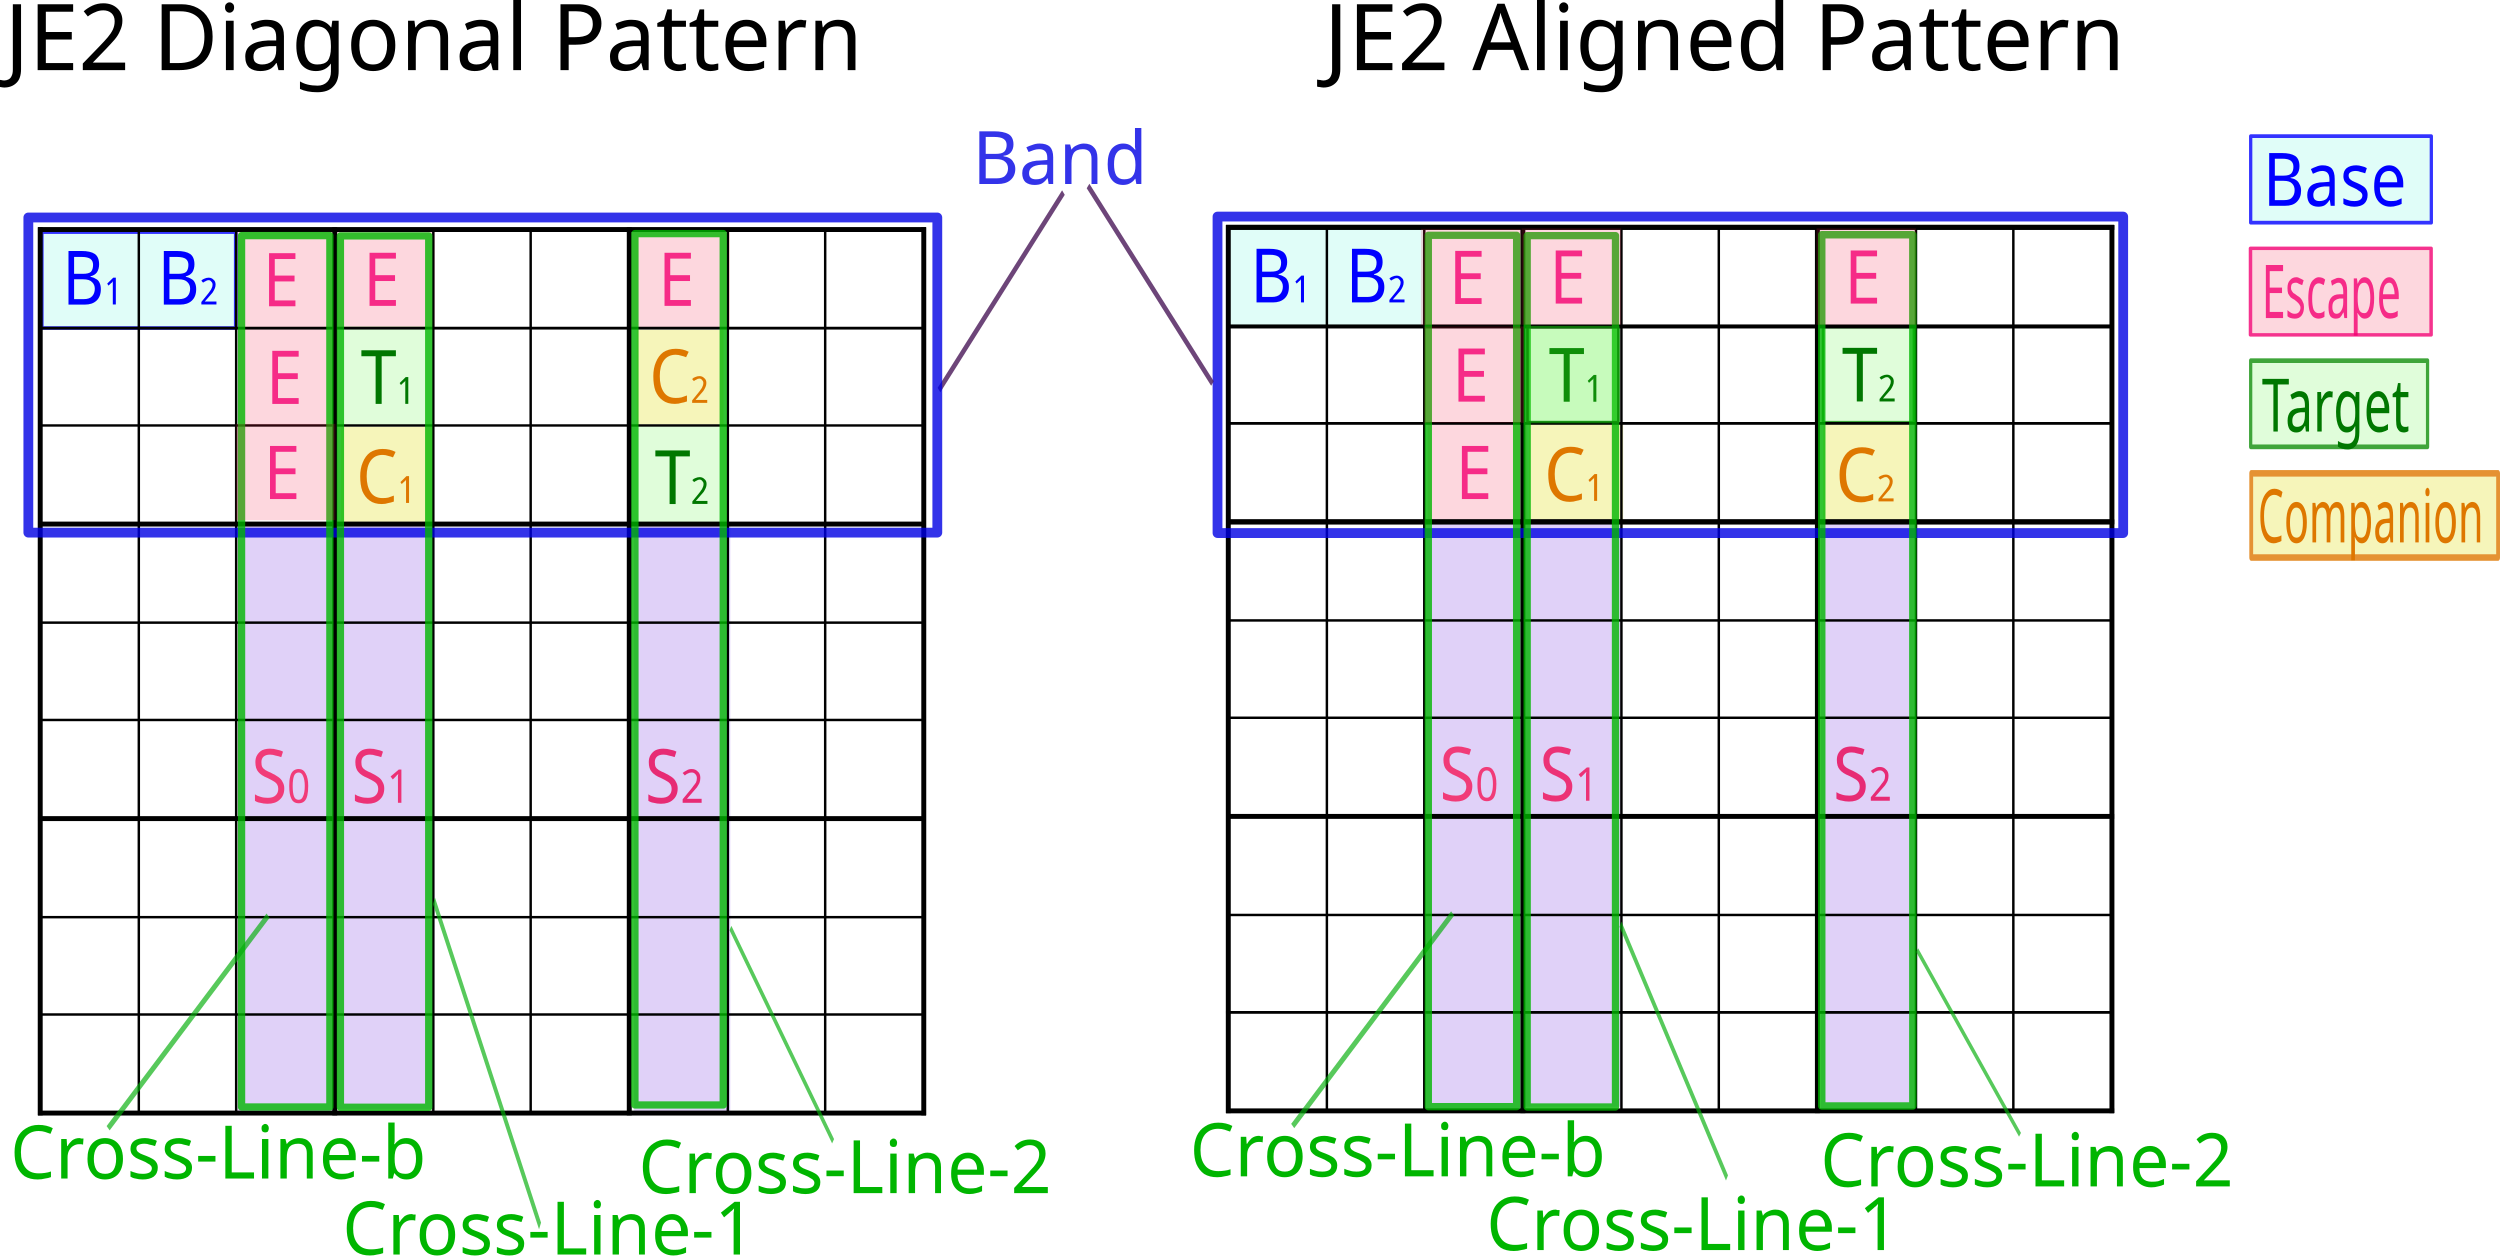
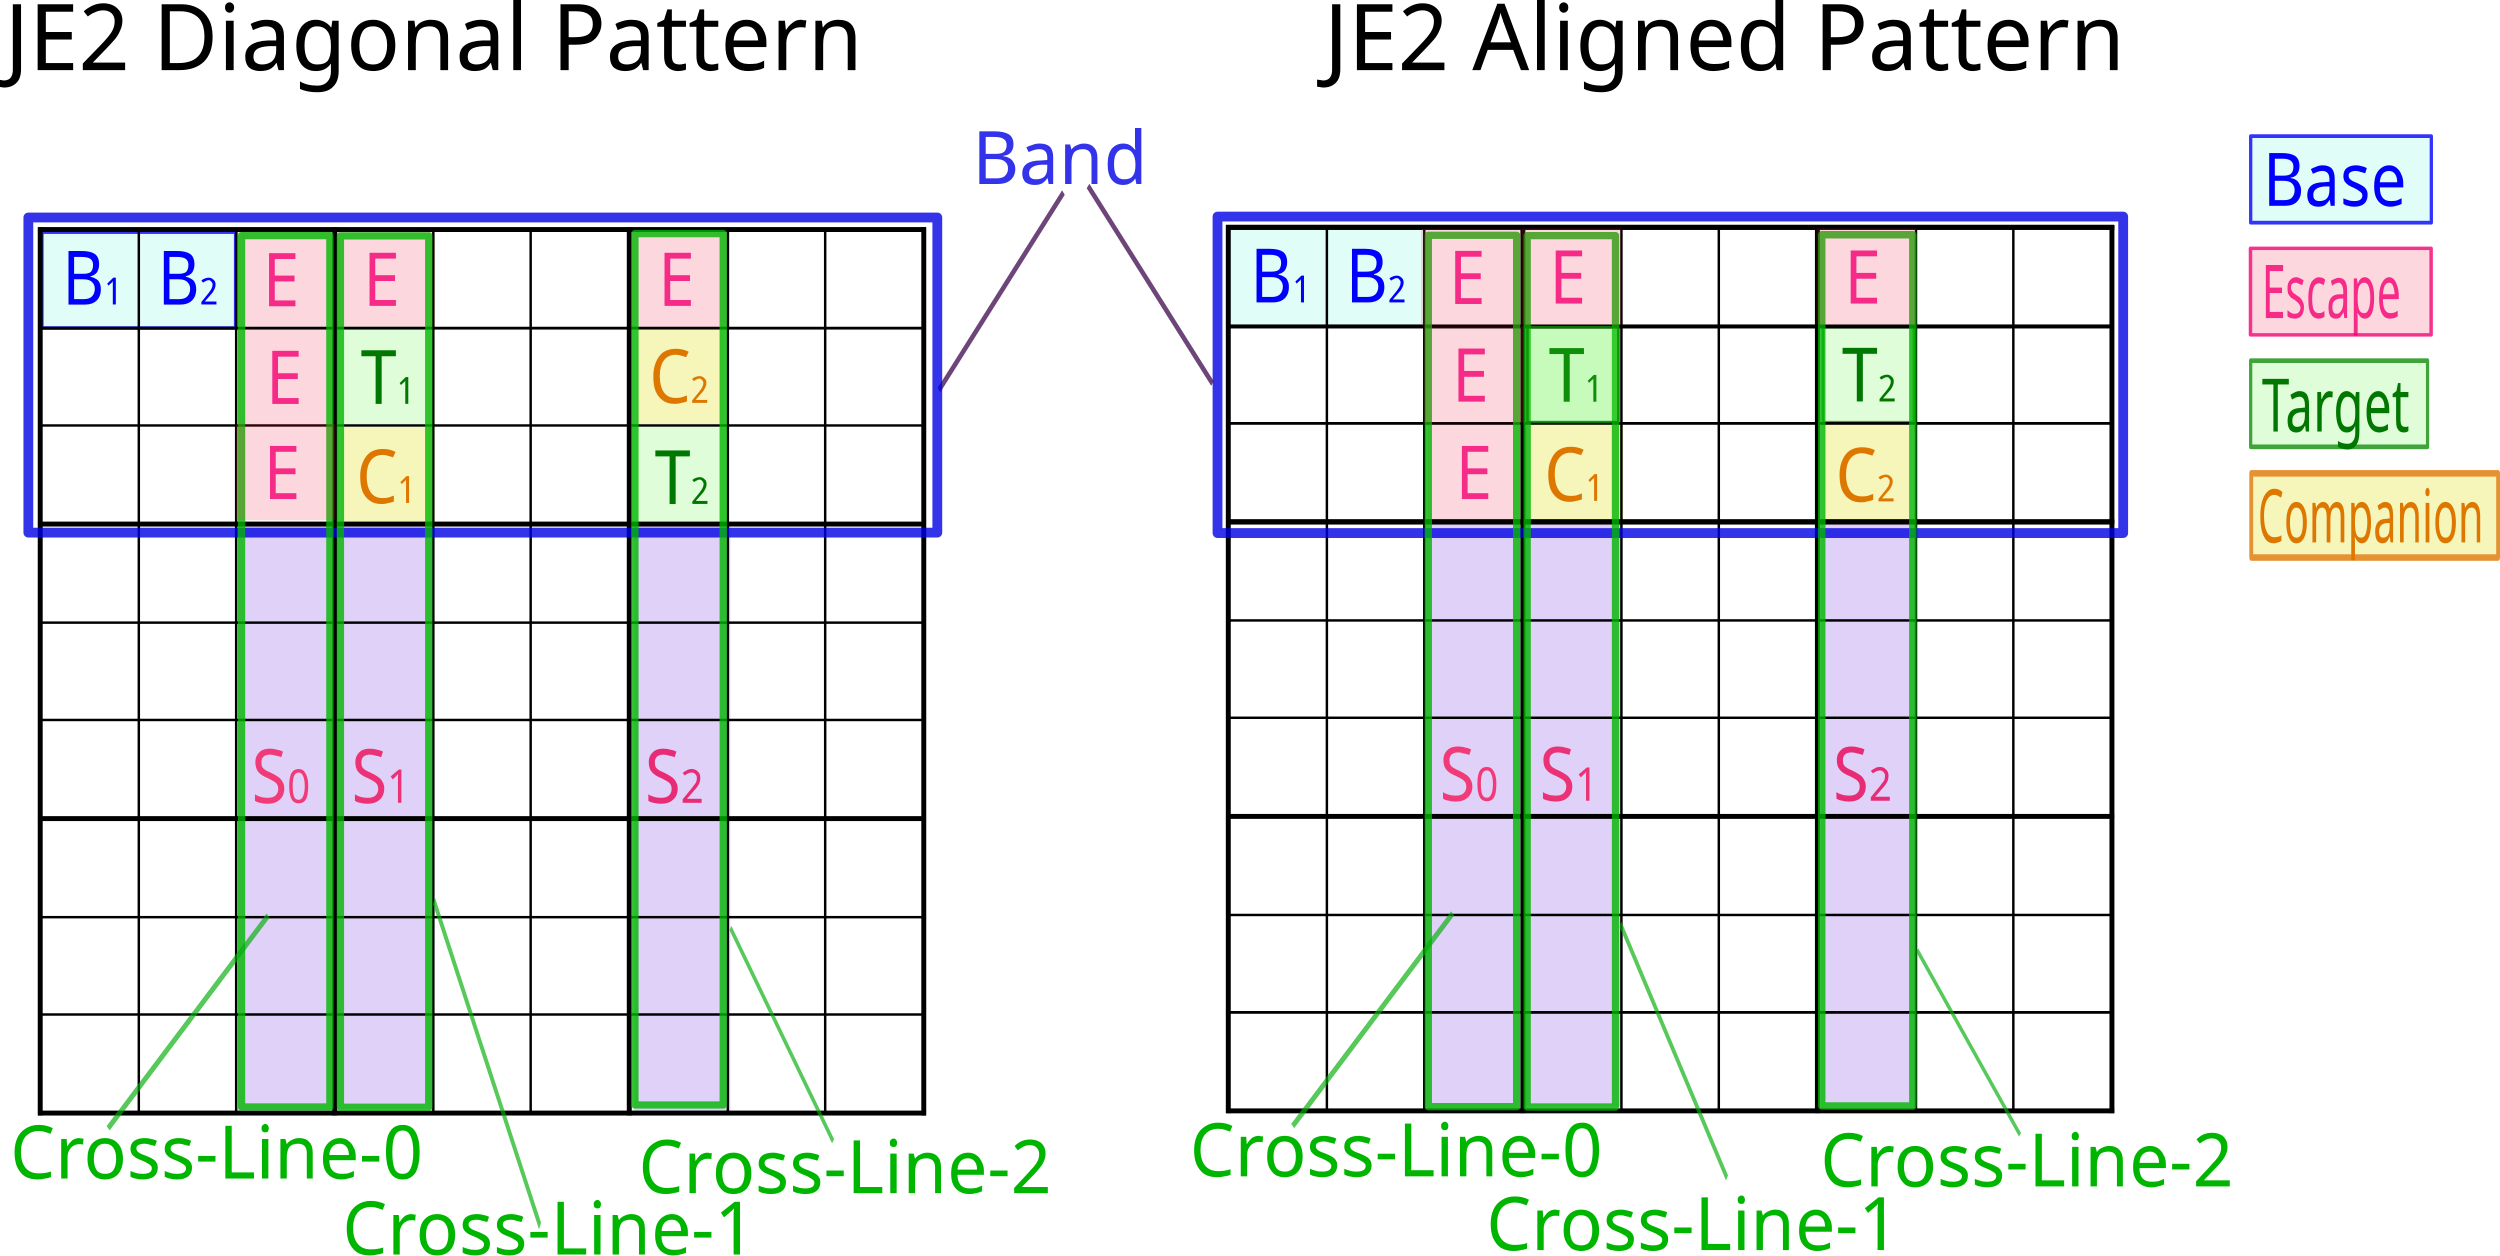
<svg xmlns="http://www.w3.org/2000/svg" width="84.412mm" height="42.397mm" viewBox="0 0 84.412 42.397" version="1.1" id="svg2358" xml:space="preserve">
  <defs id="defs2355" />
  <g id="layer5" transform="translate(-20.56901,-53.40307)">
    <g id="g404">
      <g id="g402" transform="translate(40.12597,11.16064)">
        <rect style="opacity:0.8;fill:#f52248;fill-opacity:0.226;stroke:none;stroke-width:0.118;stroke-linejoin:round;stroke-miterlimit:0.5;stroke-dasharray:none;stroke-dashoffset:0;stroke-opacity:1" id="rect298" width="3.251" height="3.363" x="-59.806" y="28.65" transform="rotate(-90)" />
        <text xml:space="preserve" style="font-size:2.376px;font-family:sans-serif;-inkscape-font-specification:'sans-serif, Normal';fill:#f30072;fill-opacity:0.8;stroke:none;stroke-width:0.116;stroke-linecap:square;stroke-dasharray:none;paint-order:fill markers stroke" x="31.135" y="56.141" id="text402" transform="scale(0.9500448,1.052582)">
          <tspan id="tspan402" style="fill:#f30072;fill-opacity:0.8;stroke:none;stroke-width:0.116" x="31.135" y="56.141">E</tspan>
        </text>
      </g>
      <g id="g254" transform="translate(13.20245,4.637958)">
        <rect style="opacity:0.8;fill:#f52248;fill-opacity:0.226;stroke:none;stroke-width:0.118;stroke-linejoin:round;stroke-miterlimit:0.5;stroke-dasharray:none;stroke-dashoffset:0;stroke-opacity:1" id="rect225" width="3.251" height="3.363" x="-59.806" y="28.65" transform="rotate(-90)" />
        <text xml:space="preserve" style="font-size:2.376px;font-family:sans-serif;-inkscape-font-specification:'sans-serif, Normal';fill:#f30072;fill-opacity:0.8;stroke:none;stroke-width:0.116;stroke-linecap:square;stroke-dasharray:none;paint-order:fill markers stroke" x="31.135" y="56.141" id="text254" transform="scale(0.9500448,1.052582)">
          <tspan id="tspan253" style="fill:#f30072;fill-opacity:0.8;stroke:none;stroke-width:0.116" x="31.135" y="56.141">E</tspan>
        </text>
      </g>
      <g id="g223" transform="translate(3.242467,4.637958)">
        <rect style="opacity:0.8;fill:#f52248;fill-opacity:0.226;stroke:none;stroke-width:0.118;stroke-linejoin:round;stroke-miterlimit:0.5;stroke-dasharray:none;stroke-dashoffset:0;stroke-opacity:1" id="rect198" width="3.251" height="3.363" x="-59.806" y="28.65" transform="rotate(-90)" />
        <text xml:space="preserve" style="font-size:2.376px;font-family:sans-serif;-inkscape-font-specification:'sans-serif, Normal';fill:#f30072;fill-opacity:0.8;stroke:none;stroke-width:0.116;stroke-linecap:square;stroke-dasharray:none;paint-order:fill markers stroke" x="31.135" y="56.141" id="text222" transform="scale(0.9500448,1.052582)">
          <tspan id="tspan221" style="fill:#f30072;fill-opacity:0.8;stroke:none;stroke-width:0.116" x="31.135" y="56.141">E</tspan>
        </text>
      </g>
      <g id="g195" transform="translate(-0.04104388,7.948831)">
        <rect style="opacity:0.8;fill:#f52248;fill-opacity:0.226;stroke:none;stroke-width:0.118;stroke-linejoin:round;stroke-miterlimit:0.5;stroke-dasharray:none;stroke-dashoffset:0;stroke-opacity:1" id="rect184" width="3.251" height="3.363" x="-59.806" y="28.65" transform="rotate(-90)" />
        <text xml:space="preserve" style="font-size:2.376px;font-family:sans-serif;-inkscape-font-specification:'sans-serif, Normal';fill:#f30072;fill-opacity:0.8;stroke:none;stroke-width:0.116;stroke-linecap:square;stroke-dasharray:none;paint-order:fill markers stroke" x="31.135" y="56.141" id="text195" transform="scale(0.9500448,1.052582)">
          <tspan id="tspan194" style="fill:#f30072;fill-opacity:0.8;stroke:none;stroke-width:0.116" x="31.135" y="56.141">E</tspan>
        </text>
      </g>
      <g id="g183" transform="translate(-0.1504942,4.65164)">
        <rect style="opacity:0.8;fill:#f52248;fill-opacity:0.226;stroke:none;stroke-width:0.118;stroke-linejoin:round;stroke-miterlimit:0.5;stroke-dasharray:none;stroke-dashoffset:0;stroke-opacity:1" id="rect116" width="3.251" height="3.363" x="-59.806" y="28.65" transform="rotate(-90)" />
        <text xml:space="preserve" style="font-size:2.376px;font-family:sans-serif;-inkscape-font-specification:'sans-serif, Normal';fill:#f30072;fill-opacity:0.8;stroke:none;stroke-width:0.116;stroke-linecap:square;stroke-dasharray:none;paint-order:fill markers stroke" x="31.135" y="56.141" id="text180" transform="scale(0.9500448,1.052582)">
          <tspan id="tspan180" style="fill:#f30072;fill-opacity:0.8;stroke:none;stroke-width:0.116" x="31.135" y="56.141">E</tspan>
        </text>
      </g>
      <rect style="opacity:0.8;fill:#e2e135;fill-opacity:0.428;stroke:none;stroke-width:0.184;stroke-linejoin:round;stroke-miterlimit:0.5;stroke-dasharray:none;stroke-dashoffset:0;stroke-opacity:1" id="rect342" width="3.309" height="3.182" x="-70.996" y="72.193" transform="rotate(-90)" />
      <rect style="opacity:0.8;fill:#e2e135;fill-opacity:0.428;stroke:none;stroke-width:0.18;stroke-linejoin:round;stroke-miterlimit:0.5;stroke-dasharray:none;stroke-dashoffset:0;stroke-opacity:1" id="rect340" width="3.251" height="3.106" x="-71.058" y="32.077" transform="rotate(-90)" />
      <rect style="opacity:0.8;fill:#58f433;fill-opacity:0.226;stroke:none;stroke-width:0.088;stroke-linejoin:round;stroke-miterlimit:0.5;stroke-dasharray:none;stroke-dashoffset:0;stroke-opacity:1" id="rect334" width="3.303" height="3.389" x="-71.063" y="41.796" transform="rotate(-90)" />
      <rect style="opacity:0.8;fill:#e2e135;fill-opacity:0.428;stroke:none;stroke-width:0.173;stroke-linejoin:round;stroke-miterlimit:0.5;stroke-dasharray:none;stroke-dashoffset:0;stroke-opacity:1" id="rect339" width="3.205" height="2.924" x="-67.74" y="42.073" transform="rotate(-90)" />
      <rect style="opacity:0.8;fill:#58f4d9;fill-opacity:0.226;stroke:none;stroke-width:0.124;stroke-linejoin:round;stroke-miterlimit:0.5;stroke-dasharray:none;stroke-dashoffset:0;stroke-opacity:1" id="rect409" width="3.37" height="6.591" x="-64.42" y="62.081" transform="rotate(-90)" />
      <rect style="opacity:0.8;fill:#58f433;fill-opacity:0.226;stroke:#0f8e09;stroke-width:0.083;stroke-linejoin:round;stroke-miterlimit:0.5;stroke-dasharray:none;stroke-dashoffset:0;stroke-opacity:1" id="rect359" width="3.207" height="3.068" x="-67.654" y="82.121" transform="rotate(-90)" />
      <rect style="opacity:0.8;fill:#58f433;fill-opacity:0.226;stroke:#0f8e09;stroke-width:0.083;stroke-linejoin:round;stroke-miterlimit:0.5;stroke-dasharray:none;stroke-dashoffset:0;stroke-opacity:1" id="rect344" width="3.207" height="3.068" x="-67.654" y="72.145" transform="rotate(-90)" />
      <rect style="opacity:0.8;fill:#5800d9;fill-opacity:0.226;stroke:none;stroke-width:0.212;stroke-linejoin:round;stroke-miterlimit:0.5;stroke-dasharray:none;stroke-dashoffset:0;stroke-opacity:1" id="rect255" width="19.818" height="3.247" x="-90.77" y="72.054" transform="rotate(-90)" />
      <rect style="opacity:0.8;fill:#5800d9;fill-opacity:0.226;stroke:none;stroke-width:0.215;stroke-linejoin:round;stroke-miterlimit:0.5;stroke-dasharray:none;stroke-dashoffset:0;stroke-opacity:1" id="rect257" width="19.818" height="3.361" x="-90.884" y="68.663" transform="rotate(-90)" />
      <rect style="opacity:0.8;fill:#5800d9;fill-opacity:0.226;stroke:none;stroke-width:0.212;stroke-linejoin:round;stroke-miterlimit:0.5;stroke-dasharray:none;stroke-dashoffset:0;stroke-opacity:1" id="rect272" width="19.818" height="3.247" x="-90.875" y="82.053" transform="rotate(-90)" />
      <rect style="opacity:0.8;fill:#58f4d9;fill-opacity:0.226;stroke:#0000ff;stroke-width:0.121;stroke-linejoin:round;stroke-miterlimit:0.5;stroke-dasharray:none;stroke-dashoffset:0;stroke-opacity:1" id="rect253" width="3.238" height="6.546" x="-64.479" y="21.981" transform="rotate(-90)" />
      <rect style="opacity:0.8;fill:#58f433;fill-opacity:0.226;stroke:none;stroke-width:0.085;stroke-linejoin:round;stroke-miterlimit:0.5;stroke-dasharray:none;stroke-dashoffset:0;stroke-opacity:1" id="rect333" width="3.371" height="3.071" x="-67.792" y="32.027" transform="rotate(-90)" />
      <rect style="opacity:0.8;fill:#5800d9;fill-opacity:0.226;stroke:none;stroke-width:0.212;stroke-linejoin:round;stroke-miterlimit:0.5;stroke-dasharray:none;stroke-dashoffset:0;stroke-opacity:1" id="rect17" width="19.818" height="3.247" x="-90.949" y="41.981" transform="rotate(-90)" />
      <rect style="opacity:0.8;fill:#5800d9;fill-opacity:0.226;stroke:none;stroke-width:0.212;stroke-linejoin:round;stroke-miterlimit:0.5;stroke-dasharray:none;stroke-dashoffset:0;stroke-opacity:1" id="rect15" width="19.818" height="3.247" x="-90.844" y="31.983" transform="rotate(-90)" />
      <rect style="opacity:0.8;fill:#5800d9;fill-opacity:0.226;stroke:none;stroke-width:0.215;stroke-linejoin:round;stroke-miterlimit:0.5;stroke-dasharray:none;stroke-dashoffset:0;stroke-opacity:1" id="rect14" width="19.818" height="3.361" x="-90.958" y="28.592" transform="rotate(-90)" />
      <text xml:space="preserve" style="font-size:2.46px;line-height:0.99;font-family:sans-serif;-inkscape-font-specification:'sans-serif, Normal';fill:#00b500;fill-opacity:1;stroke:none;stroke-width:0.116;stroke-linecap:square;stroke-dasharray:none;paint-order:fill markers stroke" x="32.669" y="94.166" id="text89" transform="scale(0.983309,1.016974)">
        <tspan style="line-height:0.99;fill:#00b500;fill-opacity:1;stroke:none;stroke-width:0.116" x="32.669" y="94.166" id="tspan19">Cross-Line-1</tspan>
      </text>
      <g id="g114" transform="matrix(0.6927604,0,0,1,29.66761,0)" style="stroke-width:1.201">
        <rect style="opacity:0.8;fill:#58f433;fill-opacity:0.226;stroke:#0f8e09;stroke-width:0.159;stroke-linejoin:round;stroke-miterlimit:0.5;stroke-dasharray:none;stroke-dashoffset:0;stroke-opacity:1" id="rect332" width="2.909" height="8.621" x="-68.49" y="96.563" transform="rotate(-90)" />
        <text xml:space="preserve" style="font-size:2.46px;font-family:sans-serif;-inkscape-font-specification:'sans-serif, Normal';fill:#007700;fill-opacity:1;stroke:none;stroke-width:0.14;stroke-linecap:square;stroke-dasharray:none;paint-order:fill markers stroke" x="98.751" y="66.842" id="text98" transform="scale(0.983309,1.016974)">
          <tspan id="tspan98" style="fill:#007700;fill-opacity:1;stroke:none;stroke-width:0.14" x="98.751" y="66.842">Target</tspan>
        </text>
      </g>
      <g id="g115" transform="matrix(0.5791785,0,0,1,40.64273,0)" style="stroke-width:1.314">
        <rect style="opacity:0.8;fill:#e2e135;fill-opacity:0.428;stroke:#de7700;stroke-width:0.222;stroke-linejoin:round;stroke-miterlimit:0.5;stroke-dasharray:none;stroke-dashoffset:0;stroke-opacity:1" id="rect338" width="2.843" height="14.392" x="-72.228" y="96.582" transform="rotate(-90)" />
        <text xml:space="preserve" style="font-size:2.46px;font-family:sans-serif;-inkscape-font-specification:'sans-serif, Normal';fill:#de7700;fill-opacity:1;stroke:none;stroke-width:0.153;stroke-linecap:square;stroke-dasharray:none;paint-order:fill markers stroke" x="98.605" y="70.521" id="text99" transform="scale(0.983309,1.016974)">
          <tspan id="tspan99" style="fill:#de7700;fill-opacity:1;stroke:none;stroke-width:0.153" x="98.605" y="70.521">Companion</tspan>
        </text>
      </g>
      <rect style="opacity:0.8;fill:#f52248;fill-opacity:0.226;stroke:#f20072;stroke-width:0.118;stroke-linejoin:round;stroke-miterlimit:0.5;stroke-dasharray:none;stroke-dashoffset:0;stroke-opacity:1" id="rect331" width="2.922" height="6.099" x="-64.71" y="96.556" transform="rotate(-90)" />
      <text xml:space="preserve" style="font-size:1.899px;font-family:sans-serif;-inkscape-font-specification:'sans-serif, Normal';fill:#f30072;fill-opacity:0.8;stroke:none;stroke-width:0.116;stroke-linecap:square;stroke-dasharray:none;paint-order:fill markers stroke" x="127.66" y="48.701" id="text100" transform="scale(0.7593043,1.316995)">
        <tspan id="tspan100" style="fill:#f30072;fill-opacity:0.8;stroke:none;stroke-width:0.116" x="127.66" y="48.701">Escape</tspan>
      </text>
      <text xml:space="preserve" style="font-style:normal;font-variant:normal;font-weight:normal;font-stretch:normal;font-size:3.066px;font-family:sans-serif;-inkscape-font-specification:'sans-serif, Normal';font-variant-ligatures:normal;font-variant-caps:normal;font-variant-numeric:normal;font-variant-east-asian:normal;fill:#000000;fill-opacity:1;stroke:none;stroke-width:0.116;stroke-linecap:square;stroke-dasharray:none;paint-order:fill markers stroke" x="21.077" y="54.841" id="text141" transform="scale(0.983309,1.016974)">
        <tspan id="tspan141" style="font-style:normal;font-variant:normal;font-weight:normal;font-stretch:normal;font-size:3.066px;font-family:sans-serif;-inkscape-font-specification:'sans-serif, Normal';font-variant-ligatures:normal;font-variant-caps:normal;font-variant-numeric:normal;font-variant-east-asian:normal;fill:#000000;fill-opacity:1;stroke:none;stroke-width:0.116" x="21.077" y="54.841">JE2 Diagonal Pattern</tspan>
      </text>
      <text xml:space="preserve" style="font-style:normal;font-variant:normal;font-weight:normal;font-stretch:normal;font-size:3.066px;font-family:sans-serif;-inkscape-font-specification:'sans-serif, Normal';font-variant-ligatures:normal;font-variant-caps:normal;font-variant-numeric:normal;font-variant-east-asian:normal;fill:#000000;fill-opacity:1;stroke:none;stroke-width:0.116;stroke-linecap:square;stroke-dasharray:none;paint-order:fill markers stroke" x="66.378" y="54.841" id="text305" transform="scale(0.983309,1.016974)">
        <tspan id="tspan305" style="font-style:normal;font-variant:normal;font-weight:normal;font-stretch:normal;font-size:3.066px;font-family:sans-serif;-inkscape-font-specification:'sans-serif, Normal';font-variant-ligatures:normal;font-variant-caps:normal;font-variant-numeric:normal;font-variant-east-asian:normal;fill:#000000;fill-opacity:1;stroke:none;stroke-width:0.116" x="66.378" y="54.841">JE2 Aligned Pattern</tspan>
      </text>
      <text xml:space="preserve" style="font-size:2.46px;line-height:0.99;font-family:sans-serif;-inkscape-font-specification:'sans-serif, Normal';fill:#00b500;fill-opacity:1;stroke:none;stroke-width:0.116;stroke-linecap:square;stroke-dasharray:none;paint-order:fill markers stroke" x="42.837" y="92.127" id="text90" transform="scale(0.983309,1.016974)">
        <tspan style="line-height:0.99;fill:#00b500;fill-opacity:1;stroke:none;stroke-width:0.116" x="42.837" y="92.127" id="tspan123">Cross-Line-2</tspan>
      </text>
      <path style="fill:none;stroke:#000000;stroke-width:0.167;stroke-linecap:square;stroke-dasharray:none;paint-order:fill markers stroke" d="m 21.935,90.986 c 29.817,0 29.817,0 29.817,0" id="path1" />
      <path style="fill:none;stroke:#000000;stroke-width:0.083;stroke-linecap:square;stroke-dasharray:none;paint-order:fill markers stroke" d="m 21.935,87.658 c 29.817,0 29.817,0 29.817,0" id="path2" />
      <path style="fill:none;stroke:#000000;stroke-width:0.083;stroke-linecap:square;stroke-dasharray:none;paint-order:fill markers stroke" d="m 21.935,84.371 c 29.817,0 29.817,0 29.817,0" id="path3" />
      <path style="fill:none;stroke:#000000;stroke-width:0.167;stroke-linecap:square;stroke-dasharray:none;paint-order:fill markers stroke" d="m 21.935,81.042 c 29.817,0 29.817,0 29.817,0" id="path4" />
      <path style="fill:none;stroke:#000000;stroke-width:0.083;stroke-linecap:square;stroke-dasharray:none;paint-order:fill markers stroke" d="m 21.935,77.713 c 29.817,0 29.817,0 29.817,0" id="path5" />
      <path style="fill:none;stroke:#000000;stroke-width:0.083;stroke-linecap:square;stroke-dasharray:none;paint-order:fill markers stroke" d="m 21.935,74.426 c 29.817,0 29.817,0 29.817,0" id="path7" />
      <path style="fill:none;stroke:#000000;stroke-width:0.167;stroke-linecap:square;stroke-dasharray:none;paint-order:fill markers stroke" d="m 21.935,71.098 c 29.817,0 29.817,0 29.817,0" id="path8" />
      <path style="fill:none;stroke:#000000;stroke-width:0.083;stroke-linecap:square;stroke-dasharray:none;paint-order:fill markers stroke" d="m 21.935,67.769 c 29.817,0 29.817,0 29.817,0" id="path9" />
      <path style="fill:none;stroke:#000000;stroke-width:0.083;stroke-linecap:square;stroke-dasharray:none;paint-order:fill markers stroke" d="m 21.935,64.482 c 29.817,0 29.817,0 29.817,0" id="path10" />
      <path style="fill:none;stroke:#000000;stroke-width:0.167;stroke-linecap:square;stroke-dasharray:none;paint-order:fill markers stroke" d="m 21.935,61.153 c 29.817,0 29.817,0 29.817,0" id="path11" />
      <path style="fill:none;stroke:#000000;stroke-width:0.167;stroke-linecap:square;stroke-dasharray:none;paint-order:fill markers stroke" d="m 21.927,61.161 c 0,29.817 0,29.817 0,29.817" id="path12" />
      <path style="fill:none;stroke:#000000;stroke-width:0.083;stroke-linecap:square;stroke-dasharray:none;paint-order:fill markers stroke" d="m 25.256,61.161 c 0,29.817 0,29.817 0,29.817" id="path13" />
      <path style="fill:none;stroke:#000000;stroke-width:0.083;stroke-linecap:square;stroke-dasharray:none;paint-order:fill markers stroke" d="m 28.543,61.161 c 0,29.817 0,29.817 0,29.817" id="path16" />
      <path style="fill:none;stroke:#000000;stroke-width:0.167;stroke-linecap:square;stroke-dasharray:none;paint-order:fill markers stroke" d="m 31.871,61.161 c 0,29.817 0,29.817 0,29.817" id="path17" />
      <path style="fill:none;stroke:#000000;stroke-width:0.083;stroke-linecap:square;stroke-dasharray:none;paint-order:fill markers stroke" d="m 35.2,61.161 c 0,29.817 0,29.817 0,29.817" id="path18" />
      <path style="fill:none;stroke:#000000;stroke-width:0.083;stroke-linecap:square;stroke-dasharray:none;paint-order:fill markers stroke" d="m 38.487,61.161 c 0,29.817 0,29.817 0,29.817" id="path19" />
      <path style="fill:none;stroke:#000000;stroke-width:0.167;stroke-linecap:square;stroke-dasharray:none;paint-order:fill markers stroke" d="m 41.816,61.161 c 0,29.817 0,29.817 0,29.817" id="path23" />
      <path style="fill:none;stroke:#000000;stroke-width:0.083;stroke-linecap:square;stroke-dasharray:none;paint-order:fill markers stroke" d="m 45.144,61.161 c 0,29.817 0,29.817 0,29.817" id="path24" />
      <path style="fill:none;stroke:#000000;stroke-width:0.083;stroke-linecap:square;stroke-dasharray:none;paint-order:fill markers stroke" d="m 48.431,61.161 c 0,29.817 0,29.817 0,29.817" id="path25" />
      <path style="fill:none;stroke:#000000;stroke-width:0.167;stroke-linecap:square;stroke-dasharray:none;paint-order:fill markers stroke" d="m 51.76,61.161 c 0,29.817 0,29.817 0,29.817" id="path26" />
      <text xml:space="preserve" style="font-size:2.354px;font-family:sans-serif;-inkscape-font-specification:'sans-serif, Normal';fill:#0000ff;fill-opacity:1;stroke:none;stroke-width:0.111;stroke-linecap:square;stroke-dasharray:none;paint-order:fill markers stroke" x="24.311" y="59.366" id="text36" transform="scale(0.9321576,1.07278)">
        <tspan id="tspan36" style="fill:#0000ff;fill-opacity:1;stroke:none;stroke-width:0.111" x="24.311" y="59.366">B<tspan style="font-size:1.174px;stroke-width:0.111" id="tspan51">1</tspan>
        </tspan>
      </text>
      <text xml:space="preserve" style="font-size:2.354px;font-family:sans-serif;-inkscape-font-specification:'sans-serif, Normal';fill:#0000ff;fill-opacity:1;stroke:none;stroke-width:0.111;stroke-linecap:square;stroke-dasharray:none;paint-order:fill markers stroke" x="27.766" y="59.366" id="text54" transform="scale(0.9321576,1.07278)">
        <tspan id="tspan54" style="fill:#0000ff;fill-opacity:1;stroke:none;stroke-width:0.111" x="27.766" y="59.366">B<tspan style="font-size:1.174px;stroke-width:0.111" id="tspan52">2</tspan>
        </tspan>
      </text>
      <text xml:space="preserve" style="font-size:2.354px;font-family:sans-serif;-inkscape-font-specification:'sans-serif, Normal';fill:#007700;fill-opacity:1;stroke:none;stroke-width:0.111;stroke-linecap:square;stroke-dasharray:none;paint-order:fill markers stroke" x="35.124" y="62.492" id="text56" transform="scale(0.9321576,1.07278)">
        <tspan id="tspan56" style="fill:#007700;fill-opacity:1;stroke:none;stroke-width:0.111" x="35.124" y="62.492">T<tspan style="font-size:1.174px;fill:#007700;fill-opacity:1;stroke-width:0.111" id="tspan55">1</tspan>
        </tspan>
      </text>
      <text xml:space="preserve" style="font-size:2.354px;font-family:sans-serif;-inkscape-font-specification:'sans-serif, Normal';fill:#007700;fill-opacity:1;stroke:none;stroke-width:0.111;stroke-linecap:square;stroke-dasharray:none;paint-order:fill markers stroke" x="45.773" y="65.643" id="text58" transform="scale(0.9321576,1.07278)">
        <tspan id="tspan58" style="fill:#007700;fill-opacity:1;stroke:none;stroke-width:0.111" x="45.773" y="65.643">T<tspan style="font-size:1.174px;fill:#007700;fill-opacity:1;stroke-width:0.111" id="tspan57">2</tspan>
        </tspan>
      </text>
      <text xml:space="preserve" style="font-size:2.354px;font-family:sans-serif;-inkscape-font-specification:'sans-serif, Normal';fill:#de7700;fill-opacity:1;stroke:none;stroke-width:0.111;stroke-linecap:square;stroke-dasharray:none;paint-order:fill markers stroke" x="34.972" y="65.612" id="text60" transform="scale(0.9321576,1.07278)">
        <tspan id="tspan60" style="fill:#de7700;fill-opacity:1;stroke:none;stroke-width:0.111" x="34.972" y="65.612">C<tspan style="font-size:1.174px;fill:#de7700;fill-opacity:1;stroke-width:0.111" id="tspan59">1</tspan>
        </tspan>
      </text>
      <text xml:space="preserve" style="font-size:2.354px;font-family:sans-serif;-inkscape-font-specification:'sans-serif, Normal';fill:#de7700;fill-opacity:1;stroke:none;stroke-width:0.111;stroke-linecap:square;stroke-dasharray:none;paint-order:fill markers stroke" x="45.588" y="62.461" id="text62" transform="scale(0.9321576,1.07278)">
        <tspan id="tspan62" style="fill:#de7700;fill-opacity:1;stroke:none;stroke-width:0.111" x="45.588" y="62.461">C<tspan style="font-size:1.174px;fill:#de7700;fill-opacity:1;stroke-width:0.111" id="tspan61">2</tspan>
        </tspan>
      </text>
      <path style="fill:none;stroke:#000000;stroke-width:0.083;stroke-linecap:square;stroke-dasharray:none;paint-order:fill markers stroke" d="m 21.935,64.482 c 29.817,0 29.817,0 29.817,0" id="path35" />
      <text xml:space="preserve" style="font-size:2.354px;font-family:sans-serif;-inkscape-font-specification:'sans-serif, Normal';fill:#f51658;fill-opacity:0.8;stroke:none;stroke-width:0.111;stroke-linecap:square;stroke-dasharray:none;paint-order:fill markers stroke" x="31.174" y="75.048" id="text78" transform="scale(0.9321576,1.07278)">
        <tspan id="tspan78" style="fill:#f51658;fill-opacity:0.8;stroke:none;stroke-width:0.111" x="31.174" y="75.048">S<tspan style="font-size:1.467px;fill:#f51658;fill-opacity:0.8;stroke-width:0.111" id="tspan79">0</tspan>
        </tspan>
      </text>
      <text xml:space="preserve" style="font-size:2.354px;font-family:sans-serif;-inkscape-font-specification:'sans-serif, Normal';fill:#ee145d;fill-opacity:0.835;stroke:none;stroke-width:0.111;stroke-linecap:square;stroke-dasharray:none;paint-order:fill markers stroke" x="34.796" y="75.048" id="text86" transform="scale(0.9321576,1.07278)">
        <tspan id="tspan86" style="fill:#ee145d;fill-opacity:0.835;stroke:none;stroke-width:0.111" x="34.796" y="75.048">S<tspan style="font-size:1.467px;fill:#ee145d;fill-opacity:0.835;stroke-width:0.111" id="tspan83">1</tspan>
        </tspan>
      </text>
      <text xml:space="preserve" style="font-size:2.354px;font-family:sans-serif;-inkscape-font-specification:'sans-serif, Normal';fill:#e81260;fill-opacity:0.867;stroke:none;stroke-width:0.111;stroke-linecap:square;stroke-dasharray:none;paint-order:fill markers stroke" x="45.424" y="75.048" id="text88" transform="scale(0.9321576,1.07278)">
        <tspan id="tspan88" style="fill:#e81260;fill-opacity:0.867;stroke:none;stroke-width:0.111" x="45.424" y="75.048">S<tspan style="font-size:1.467px;fill:#e81260;fill-opacity:0.867;stroke-width:0.111" id="tspan87">2</tspan>
        </tspan>
      </text>
      <text xml:space="preserve" style="font-size:2.46px;font-family:sans-serif;-inkscape-font-specification:'sans-serif, Normal';fill:#0000e3;fill-opacity:0.8;stroke:none;stroke-width:0.116;stroke-linecap:square;stroke-dasharray:none;stroke-opacity:1;paint-order:fill markers stroke" x="54.313" y="58.623" id="text102" transform="scale(0.983309,1.016974)">
        <tspan id="tspan102" style="fill:#0000e3;fill-opacity:0.8;stroke:none;stroke-width:0.116;stroke-opacity:1" x="54.313" y="58.623">Band</tspan>
      </text>
      <rect style="opacity:0.8;fill:#e2e135;fill-opacity:0.428;stroke:none;stroke-width:0.177;stroke-linejoin:round;stroke-miterlimit:0.5;stroke-dasharray:none;stroke-dashoffset:0;stroke-opacity:1" id="rect341" width="3.341" height="2.924" x="-71.001" y="82.127" transform="rotate(-90)" />
      <path style="fill:none;stroke:#000000;stroke-width:0.167;stroke-linecap:square;stroke-dasharray:none;paint-order:fill markers stroke" d="m 62.05,90.912 c 29.819,0 29.819,0 29.819,0" id="path344" />
      <path style="fill:none;stroke:#000000;stroke-width:0.083;stroke-linecap:square;stroke-dasharray:none;paint-order:fill markers stroke" d="m 62.05,87.584 c 29.819,0 29.819,0 29.819,0" id="path345" />
      <path style="fill:none;stroke:#000000;stroke-width:0.083;stroke-linecap:square;stroke-dasharray:none;paint-order:fill markers stroke" d="m 62.05,84.297 c 29.819,0 29.819,0 29.819,0" id="path346" />
      <path style="fill:none;stroke:#000000;stroke-width:0.167;stroke-linecap:square;stroke-dasharray:none;paint-order:fill markers stroke" d="m 62.05,80.968 c 29.819,0 29.819,0 29.819,0" id="path347" />
      <path style="fill:none;stroke:#000000;stroke-width:0.083;stroke-linecap:square;stroke-dasharray:none;paint-order:fill markers stroke" d="m 62.05,77.639 c 29.819,0 29.819,0 29.819,0" id="path348" />
      <path style="fill:none;stroke:#000000;stroke-width:0.083;stroke-linecap:square;stroke-dasharray:none;paint-order:fill markers stroke" d="m 62.05,74.352 c 29.819,0 29.819,0 29.819,0" id="path349" />
      <path style="fill:none;stroke:#000000;stroke-width:0.167;stroke-linecap:square;stroke-dasharray:none;paint-order:fill markers stroke" d="m 62.05,71.024 c 29.819,0 29.819,0 29.819,0" id="path350" />
      <path style="fill:none;stroke:#000000;stroke-width:0.083;stroke-linecap:square;stroke-dasharray:none;paint-order:fill markers stroke" d="m 62.05,67.695 c 29.819,0 29.819,0 29.819,0" id="path351" />
      <path style="fill:none;stroke:#000000;stroke-width:0.083;stroke-linecap:square;stroke-dasharray:none;paint-order:fill markers stroke" d="m 62.05,64.408 c 29.819,0 29.819,0 29.819,0" id="path352" />
      <path style="fill:none;stroke:#000000;stroke-width:0.167;stroke-linecap:square;stroke-dasharray:none;paint-order:fill markers stroke" d="m 62.05,61.079 c 29.819,0 29.819,0 29.819,0" id="path353" />
      <path style="fill:none;stroke:#000000;stroke-width:0.167;stroke-linecap:square;stroke-dasharray:none;paint-order:fill markers stroke" d="m 62.042,61.087 c 0,29.817 0,29.817 0,29.817" id="path354" />
      <path style="fill:none;stroke:#000000;stroke-width:0.083;stroke-linecap:square;stroke-dasharray:none;paint-order:fill markers stroke" d="m 65.371,61.087 c 0,29.817 0,29.817 0,29.817" id="path355" />
      <path style="fill:none;stroke:#000000;stroke-width:0.083;stroke-linecap:square;stroke-dasharray:none;paint-order:fill markers stroke" d="m 68.659,61.087 c 0,29.817 0,29.817 0,29.817" id="path356" />
      <path style="fill:none;stroke:#000000;stroke-width:0.167;stroke-linecap:square;stroke-dasharray:none;paint-order:fill markers stroke" d="m 71.988,61.087 c 0,29.817 0,29.817 0,29.817" id="path357" />
      <path style="fill:none;stroke:#000000;stroke-width:0.083;stroke-linecap:square;stroke-dasharray:none;paint-order:fill markers stroke" d="m 75.316,61.087 c 0,29.817 0,29.817 0,29.817" id="path358" />
      <path style="fill:none;stroke:#000000;stroke-width:0.083;stroke-linecap:square;stroke-dasharray:none;paint-order:fill markers stroke" d="m 78.604,61.087 c 0,29.817 0,29.817 0,29.817" id="path359" />
      <path style="fill:none;stroke:#000000;stroke-width:0.167;stroke-linecap:square;stroke-dasharray:none;paint-order:fill markers stroke" d="m 81.933,61.087 c 0,29.817 0,29.817 0,29.817" id="path360" />
      <path style="fill:none;stroke:#000000;stroke-width:0.083;stroke-linecap:square;stroke-dasharray:none;paint-order:fill markers stroke" d="m 85.262,61.087 c 0,29.817 0,29.817 0,29.817" id="path361" />
      <path style="fill:none;stroke:#000000;stroke-width:0.083;stroke-linecap:square;stroke-dasharray:none;paint-order:fill markers stroke" d="m 88.549,61.087 c 0,29.817 0,29.817 0,29.817" id="path362" />
      <path style="fill:none;stroke:#000000;stroke-width:0.167;stroke-linecap:square;stroke-dasharray:none;paint-order:fill markers stroke" d="m 91.878,61.087 c 0,29.817 0,29.817 0,29.817" id="path363" />
      <path style="fill:none;stroke:#000000;stroke-width:0.167;stroke-linecap:square;stroke-dasharray:none;paint-order:fill markers stroke" d="m 62.05,71.024 c 29.819,0 29.819,0 29.819,0" id="path370" />
      <path style="fill:none;stroke:#000000;stroke-width:0.083;stroke-linecap:square;stroke-dasharray:none;paint-order:fill markers stroke" d="m 62.05,67.695 c 29.819,0 29.819,0 29.819,0" id="path371" />
      <path style="fill:none;stroke:#000000;stroke-width:0.167;stroke-linecap:square;stroke-dasharray:none;paint-order:fill markers stroke" d="m 62.05,61.079 c 29.819,0 29.819,0 29.819,0" id="path372" />
      <text xml:space="preserve" style="font-size:2.354px;font-family:sans-serif;-inkscape-font-specification:'sans-serif, Normal';fill:#0000ff;fill-opacity:1;stroke:none;stroke-width:0.111;stroke-linecap:square;stroke-dasharray:none;paint-order:fill markers stroke" x="67.344" y="59.3" id="text373" transform="scale(0.9321915,1.072741)">
        <tspan id="tspan373" style="fill:#0000ff;fill-opacity:1;stroke:none;stroke-width:0.111" x="67.344" y="59.3">B<tspan style="font-size:1.174px;stroke-width:0.111" id="tspan372">1</tspan>
        </tspan>
      </text>
      <text xml:space="preserve" style="font-size:2.354px;font-family:sans-serif;-inkscape-font-specification:'sans-serif, Normal';fill:#0000ff;fill-opacity:1;stroke:none;stroke-width:0.111;stroke-linecap:square;stroke-dasharray:none;paint-order:fill markers stroke" x="70.799" y="59.3" id="text375" transform="scale(0.9321915,1.072741)">
        <tspan id="tspan375" style="fill:#0000ff;fill-opacity:1;stroke:none;stroke-width:0.111" x="70.799" y="59.3">B<tspan style="font-size:1.174px;stroke-width:0.111" id="tspan374">2</tspan>
        </tspan>
      </text>
      <text xml:space="preserve" style="font-size:2.354px;font-family:sans-serif;-inkscape-font-specification:'sans-serif, Normal';fill:#007700;fill-opacity:1;stroke:none;stroke-width:0.111;stroke-linecap:square;stroke-dasharray:none;paint-order:fill markers stroke" x="78.157" y="62.425" id="text377" transform="scale(0.9321915,1.072741)">
        <tspan id="tspan377" style="fill:#007700;fill-opacity:1;stroke:none;stroke-width:0.111" x="78.157" y="62.425">T<tspan style="font-size:1.174px;fill:#007700;fill-opacity:1;stroke-width:0.111" id="tspan376">1</tspan>
        </tspan>
      </text>
      <text xml:space="preserve" style="font-size:2.354px;font-family:sans-serif;-inkscape-font-specification:'sans-serif, Normal';fill:#007700;fill-opacity:1;stroke:none;stroke-width:0.111;stroke-linecap:square;stroke-dasharray:none;paint-order:fill markers stroke" x="88.773" y="62.419" id="text379" transform="scale(0.9321915,1.072741)">
        <tspan id="tspan379" style="fill:#007700;fill-opacity:1;stroke:none;stroke-width:0.111" x="88.773" y="62.419">T<tspan style="font-size:1.174px;fill:#007700;fill-opacity:1;stroke-width:0.111" id="tspan378">2</tspan>
        </tspan>
      </text>
      <text xml:space="preserve" style="font-size:2.354px;font-family:sans-serif;-inkscape-font-specification:'sans-serif, Normal';fill:#de7700;fill-opacity:1;stroke:none;stroke-width:0.111;stroke-linecap:square;stroke-dasharray:none;paint-order:fill markers stroke" x="78.005" y="65.546" id="text381" transform="scale(0.9321915,1.072741)">
        <tspan id="tspan381" style="fill:#de7700;fill-opacity:1;stroke:none;stroke-width:0.111" x="78.005" y="65.546">C<tspan style="font-size:1.174px;fill:#de7700;fill-opacity:1;stroke-width:0.111" id="tspan380">1</tspan>
        </tspan>
      </text>
      <text xml:space="preserve" style="font-size:2.354px;font-family:sans-serif;-inkscape-font-specification:'sans-serif, Normal';fill:#de7700;fill-opacity:1;stroke:none;stroke-width:0.111;stroke-linecap:square;stroke-dasharray:none;paint-order:fill markers stroke" x="88.554" y="65.562" id="text383" transform="scale(0.9321915,1.072741)">
        <tspan id="tspan383" style="fill:#de7700;fill-opacity:1;stroke:none;stroke-width:0.111" x="88.554" y="65.562">C<tspan style="font-size:1.174px;fill:#de7700;fill-opacity:1;stroke-width:0.111" id="tspan382">2</tspan>
        </tspan>
      </text>
      <path style="fill:none;stroke:#000000;stroke-width:0.083;stroke-linecap:square;stroke-dasharray:none;paint-order:fill markers stroke" d="m 62.05,64.408 c 29.819,0 29.819,0 29.819,0" id="path383" />
      <text xml:space="preserve" style="font-size:2.354px;font-family:sans-serif;-inkscape-font-specification:'sans-serif, Normal';fill:#f51658;fill-opacity:0.8;stroke:none;stroke-width:0.111;stroke-linecap:square;stroke-dasharray:none;paint-order:fill markers stroke" x="74.207" y="74.981" id="text390" transform="scale(0.9321915,1.072741)">
        <tspan id="tspan390" style="fill:#f51658;fill-opacity:0.8;stroke:none;stroke-width:0.111" x="74.207" y="74.981">S<tspan style="font-size:1.467px;fill:#f51658;fill-opacity:0.8;stroke-width:0.111" id="tspan389">0</tspan>
        </tspan>
      </text>
      <text xml:space="preserve" style="font-size:2.354px;font-family:sans-serif;-inkscape-font-specification:'sans-serif, Normal';fill:#ee145d;fill-opacity:0.835;stroke:none;stroke-width:0.111;stroke-linecap:square;stroke-dasharray:none;paint-order:fill markers stroke" x="77.829" y="74.981" id="text392" transform="scale(0.9321915,1.072741)">
        <tspan id="tspan392" style="fill:#ee145d;fill-opacity:0.835;stroke:none;stroke-width:0.111" x="77.829" y="74.981">S<tspan style="font-size:1.467px;fill:#ee145d;fill-opacity:0.835;stroke-width:0.111" id="tspan391">1</tspan>
        </tspan>
      </text>
      <text xml:space="preserve" style="font-size:2.354px;font-family:sans-serif;-inkscape-font-specification:'sans-serif, Normal';fill:#e81260;fill-opacity:0.867;stroke:none;stroke-width:0.111;stroke-linecap:square;stroke-dasharray:none;paint-order:fill markers stroke" x="88.458" y="74.981" id="text394" transform="scale(0.9321915,1.072741)">
        <tspan id="tspan394" style="fill:#e81260;fill-opacity:0.867;stroke:none;stroke-width:0.111" x="88.458" y="74.981">S<tspan style="font-size:1.467px;fill:#e81260;fill-opacity:0.867;stroke-width:0.111" id="tspan393">2</tspan>
        </tspan>
      </text>
      <path style="fill:none;stroke:#000000;stroke-width:0.083;stroke-linecap:square;stroke-dasharray:none;paint-order:fill markers stroke" d="m 62.05,64.453 c 29.819,0 29.819,0 29.819,0" id="path401" />
      <rect style="opacity:0.8;fill:none;stroke:#0000e4;stroke-width:0.331;stroke-linejoin:round;stroke-miterlimit:0.5;stroke-dasharray:none;stroke-opacity:1" id="rect104" width="30.58" height="10.686" x="61.678" y="60.716" />
      <path style="opacity:0.8;fill:#49145d;fill-opacity:0.835;stroke:#481757;stroke-width:0.3;stroke-linejoin:round;stroke-miterlimit:0.5;stroke-dasharray:none;stroke-opacity:1" d="m 72.914,151.271 c 3.251,-3.137 6.501,-6.275 9.752,-9.412" id="path114" transform="matrix(0.4308344,0,0,0.7085452,20.86001,-40.60835)" />
      <path style="opacity:0.8;fill:#49145d;fill-opacity:0.835;stroke:#481757;stroke-width:0.3;stroke-linejoin:round;stroke-miterlimit:0.5;stroke-dasharray:none;stroke-opacity:1" d="m 72.914,151.271 c 3.251,-3.137 6.501,-6.275 9.752,-9.412" id="path169" transform="matrix(-0.4308344,0,0,0.7085452,92.92176,-40.83059)" />
      <rect style="opacity:0.8;fill:none;stroke:#0000e4;stroke-width:0.331;stroke-linejoin:round;stroke-miterlimit:0.5;stroke-dasharray:none;stroke-opacity:1" id="rect37" width="30.691" height="10.641" x="21.526" y="60.746" />
      <text xml:space="preserve" style="font-size:2.46px;line-height:0.99;font-family:sans-serif;-inkscape-font-specification:'sans-serif, Normal';fill:#00b500;fill-opacity:1;stroke:none;stroke-width:0.116;stroke-linecap:square;stroke-dasharray:none;paint-order:fill markers stroke" x="21.261" y="91.641" id="text85" transform="scale(0.983309,1.016974)">
-         <tspan style="line-height:0.99;fill:#00b500;fill-opacity:1;stroke:none;stroke-width:0.116" x="21.261" y="91.641" id="tspan85">Cross-Line-b</tspan>
+         <tspan style="line-height:0.99;fill:#00b500;fill-opacity:1;stroke:none;stroke-width:0.116" x="21.261" y="91.641" id="tspan85">Cross-Line-0</tspan>
      </text>
      <rect style="opacity:0.8;fill:none;fill-opacity:0.226;stroke:#00b500;stroke-width:0.247;stroke-linejoin:round;stroke-miterlimit:0.5;stroke-dasharray:none;stroke-dashoffset:0;stroke-opacity:1" id="rect42" width="29.422" height="2.982" x="-90.78" y="28.725" transform="rotate(-90)" />
      <path style="opacity:0.8;fill:#04ae0a;fill-opacity:0.835;stroke:#04ae0a;stroke-width:0.267;stroke-linejoin:round;stroke-miterlimit:0.5;stroke-dasharray:none;stroke-opacity:0.835" d="m 72.914,151.271 c 3.251,-3.137 6.501,-6.275 9.752,-9.412" id="path92" transform="matrix(0.5537994,0,0,0.7624765,-16.15987,-23.84301)" />
      <rect style="opacity:0.8;fill:none;fill-opacity:0.226;stroke:#00b500;stroke-width:0.247;stroke-linejoin:round;stroke-miterlimit:0.5;stroke-dasharray:none;stroke-dashoffset:0;stroke-opacity:1" id="rect18" width="29.422" height="2.982" x="-90.79" y="32.063" transform="rotate(-90)" />
      <rect style="opacity:0.8;fill:none;fill-opacity:0.226;stroke:#00b500;stroke-width:0.247;stroke-linejoin:round;stroke-miterlimit:0.5;stroke-dasharray:none;stroke-dashoffset:0;stroke-opacity:1" id="rect22" width="29.422" height="2.982" x="-90.712" y="42.007" transform="rotate(-90)" />
      <path style="opacity:0.8;fill:#04ae0a;fill-opacity:0.835;stroke:#04ae0a;stroke-width:0.267;stroke-linejoin:round;stroke-miterlimit:0.5;stroke-dasharray:none;stroke-opacity:0.835" d="m 72.914,151.271 c 3.251,-3.137 6.501,-6.275 9.752,-9.412" id="path59" transform="matrix(-0.3673831,0,0,1.166559,65.59073,-81.66826)" />
      <path style="opacity:0.8;fill:#04ae0a;fill-opacity:0.835;stroke:#04ae0a;stroke-width:0.267;stroke-linejoin:round;stroke-miterlimit:0.5;stroke-dasharray:none;stroke-opacity:0.835" d="m 72.914,151.271 c 3.251,-3.137 6.501,-6.275 9.752,-9.412" id="path193" transform="matrix(-0.3554142,0,0,0.7649138,74.61274,-23.77182)" />
      <path style="fill:none;stroke:#000000;stroke-width:0.083;stroke-linecap:square;stroke-dasharray:none;paint-order:fill markers stroke" d="m 62.005,87.584 c 29.819,0 29.819,0 29.819,0" id="path272" />
      <text xml:space="preserve" style="font-size:2.46px;line-height:0.99;font-family:sans-serif;-inkscape-font-specification:'sans-serif, Normal';fill:#00b500;fill-opacity:1;stroke:none;stroke-width:0.116;stroke-linecap:square;stroke-dasharray:none;paint-order:fill markers stroke" x="71.95" y="94.018" id="text294" transform="scale(0.983309,1.016974)">
        <tspan style="line-height:0.99;fill:#00b500;fill-opacity:1;stroke:none;stroke-width:0.116" x="71.95" y="94.018" id="tspan294">Cross-Line-1</tspan>
      </text>
      <text xml:space="preserve" style="font-size:2.46px;line-height:0.99;font-family:sans-serif;-inkscape-font-specification:'sans-serif, Normal';fill:#00b500;fill-opacity:1;stroke:none;stroke-width:0.116;stroke-linecap:square;stroke-dasharray:none;paint-order:fill markers stroke" x="83.418" y="91.905" id="text319" transform="scale(0.983309,1.016974)">
        <tspan style="line-height:0.99;fill:#00b500;fill-opacity:1;stroke:none;stroke-width:0.116" x="83.418" y="91.905" id="tspan319">Cross-Line-2</tspan>
      </text>
      <text xml:space="preserve" style="font-size:2.46px;line-height:0.99;font-family:sans-serif;-inkscape-font-specification:'sans-serif, Normal';fill:#00b500;fill-opacity:1;stroke:none;stroke-width:0.116;stroke-linecap:square;stroke-dasharray:none;paint-order:fill markers stroke" x="61.766" y="91.567" id="text321" transform="scale(0.983309,1.016974)">
-         <tspan style="line-height:0.99;fill:#00b500;fill-opacity:1;stroke:none;stroke-width:0.116" x="61.766" y="91.567" id="tspan321">Cross-Line-b</tspan>
+         <tspan style="line-height:0.99;fill:#00b500;fill-opacity:1;stroke:none;stroke-width:0.116" x="61.766" y="91.567" id="tspan321">Cross-Line-0</tspan>
      </text>
      <path style="opacity:0.8;fill:#04ae0a;fill-opacity:0.835;stroke:#04ae0a;stroke-width:0.267;stroke-linejoin:round;stroke-miterlimit:0.5;stroke-dasharray:none;stroke-opacity:0.835" d="m 72.914,151.271 c 3.251,-3.137 6.501,-6.275 9.752,-9.412" id="path334" transform="matrix(0.5537994,0,0,0.7624765,23.83706,-23.91818)" />
      <path style="opacity:0.8;fill:#04ae0a;fill-opacity:0.835;stroke:#04ae0a;stroke-width:0.267;stroke-linejoin:round;stroke-miterlimit:0.5;stroke-dasharray:none;stroke-opacity:0.835" d="m 72.914,151.271 c 3.251,-3.137 6.501,-6.275 9.752,-9.412" id="path336" transform="matrix(-0.3688583,0,0,0.9102413,105.7754,-44.51716)" />
      <path style="opacity:0.8;fill:#04ae0a;fill-opacity:0.835;stroke:#04ae0a;stroke-width:0.267;stroke-linejoin:round;stroke-miterlimit:0.5;stroke-dasharray:none;stroke-opacity:0.835" d="m 72.914,151.271 c 3.251,-3.137 6.501,-6.275 9.752,-9.412" id="path337" transform="matrix(-0.3561127,0,0,0.6624917,114.7392,-8.497201)" />
      <rect style="opacity:0.8;fill:none;fill-opacity:0.226;stroke:#00b500;stroke-width:0.247;stroke-linejoin:round;stroke-miterlimit:0.5;stroke-dasharray:none;stroke-dashoffset:0;stroke-opacity:1" id="rect352" width="29.422" height="2.982" x="-90.77" y="68.796" transform="rotate(-90)" />
      <rect style="opacity:0.8;fill:none;fill-opacity:0.226;stroke:#00b500;stroke-width:0.247;stroke-linejoin:round;stroke-miterlimit:0.5;stroke-dasharray:none;stroke-dashoffset:0;stroke-opacity:1" id="rect354" width="29.422" height="2.982" x="-90.781" y="72.134" transform="rotate(-90)" />
      <rect style="opacity:0.8;fill:#58f433;fill-opacity:0.226;stroke:#0f8e09;stroke-width:0.083;stroke-linejoin:round;stroke-miterlimit:0.5;stroke-dasharray:none;stroke-dashoffset:0;stroke-opacity:1" id="rect358" width="3.207" height="3.068" x="-67.654" y="72.145" transform="rotate(-90)" />
      <rect style="opacity:0.8;fill:none;fill-opacity:0.226;stroke:#00b500;stroke-width:0.251;stroke-linejoin:round;stroke-miterlimit:0.5;stroke-dasharray:none;stroke-dashoffset:0;stroke-opacity:1" id="rect355" width="29.418" height="3.075" x="-90.747" y="82.08" transform="rotate(-90)" />
      <g id="g112" transform="matrix(0.8873997,0,0,1,10.87307,0)" style="stroke-width:1.062">
        <rect style="opacity:0.8;fill:#58f4d9;fill-opacity:0.226;stroke:#0000ff;stroke-width:0.125;stroke-linejoin:round;stroke-miterlimit:0.5;stroke-dasharray:none;stroke-dashoffset:0;stroke-opacity:1" id="rect78" width="2.922" height="6.873" x="-60.922" y="96.563" transform="rotate(-90)" />
        <text xml:space="preserve" style="font-size:2.46px;font-family:sans-serif;-inkscape-font-specification:'sans-serif, Normal';fill:#0000ff;fill-opacity:1;stroke:none;stroke-width:0.123;stroke-linecap:square;stroke-dasharray:none;paint-order:fill markers stroke" x="98.682" y="59.344" id="text112" transform="scale(0.983309,1.016974)">
          <tspan id="tspan112" style="fill:#0000ff;fill-opacity:1;stroke:none;stroke-width:0.123" x="98.682" y="59.344">Base</tspan>
        </text>
      </g>
      <g id="g255" transform="translate(53.25337,4.560565)">
        <rect style="opacity:0.8;fill:#f52248;fill-opacity:0.226;stroke:none;stroke-width:0.118;stroke-linejoin:round;stroke-miterlimit:0.5;stroke-dasharray:none;stroke-dashoffset:0;stroke-opacity:1" id="rect254" width="3.251" height="3.363" x="-59.806" y="28.65" transform="rotate(-90)" />
        <text xml:space="preserve" style="font-size:2.376px;font-family:sans-serif;-inkscape-font-specification:'sans-serif, Normal';fill:#f30072;fill-opacity:0.8;stroke:none;stroke-width:0.116;stroke-linecap:square;stroke-dasharray:none;paint-order:fill markers stroke" x="31.135" y="56.141" id="text255" transform="scale(0.9500448,1.052582)">
          <tspan id="tspan254" style="fill:#f30072;fill-opacity:0.8;stroke:none;stroke-width:0.116" x="31.135" y="56.141">E</tspan>
        </text>
      </g>
      <g id="g268" transform="translate(43.29339,4.560565)">
        <rect style="opacity:0.8;fill:#f52248;fill-opacity:0.226;stroke:none;stroke-width:0.118;stroke-linejoin:round;stroke-miterlimit:0.5;stroke-dasharray:none;stroke-dashoffset:0;stroke-opacity:1" id="rect263" width="3.251" height="3.363" x="-59.806" y="28.65" transform="rotate(-90)" />
        <text xml:space="preserve" style="font-size:2.376px;font-family:sans-serif;-inkscape-font-specification:'sans-serif, Normal';fill:#f30072;fill-opacity:0.8;stroke:none;stroke-width:0.116;stroke-linecap:square;stroke-dasharray:none;paint-order:fill markers stroke" x="31.135" y="56.141" id="text268" transform="scale(0.9500448,1.052582)">
          <tspan id="tspan268" style="fill:#f30072;fill-opacity:0.8;stroke:none;stroke-width:0.116" x="31.135" y="56.141">E</tspan>
        </text>
      </g>
      <g id="g284" transform="translate(40.00988,7.871438)">
        <rect style="opacity:0.8;fill:#f52248;fill-opacity:0.226;stroke:none;stroke-width:0.118;stroke-linejoin:round;stroke-miterlimit:0.5;stroke-dasharray:none;stroke-dashoffset:0;stroke-opacity:1" id="rect274" width="3.251" height="3.363" x="-59.806" y="28.65" transform="rotate(-90)" />
        <text xml:space="preserve" style="font-size:2.376px;font-family:sans-serif;-inkscape-font-specification:'sans-serif, Normal';fill:#f30072;fill-opacity:0.8;stroke:none;stroke-width:0.116;stroke-linecap:square;stroke-dasharray:none;paint-order:fill markers stroke" x="31.135" y="56.141" id="text284" transform="scale(0.9500448,1.052582)">
          <tspan id="tspan284" style="fill:#f30072;fill-opacity:0.8;stroke:none;stroke-width:0.116" x="31.135" y="56.141">E</tspan>
        </text>
      </g>
      <g id="g297" transform="translate(39.90043,4.574247)">
        <rect style="opacity:0.8;fill:#f52248;fill-opacity:0.226;stroke:none;stroke-width:0.118;stroke-linejoin:round;stroke-miterlimit:0.5;stroke-dasharray:none;stroke-dashoffset:0;stroke-opacity:1" id="rect284" width="3.251" height="3.363" x="-59.806" y="28.65" transform="rotate(-90)" />
        <text xml:space="preserve" style="font-size:2.376px;font-family:sans-serif;-inkscape-font-specification:'sans-serif, Normal';fill:#f30072;fill-opacity:0.8;stroke:none;stroke-width:0.116;stroke-linecap:square;stroke-dasharray:none;paint-order:fill markers stroke" x="31.135" y="56.141" id="text297" transform="scale(0.9500448,1.052582)">
          <tspan id="tspan289" style="fill:#f30072;fill-opacity:0.8;stroke:none;stroke-width:0.116" x="31.135" y="56.141">E</tspan>
        </text>
      </g>
      <g id="g403" transform="translate(-0.118437,11.16064)">
        <rect style="opacity:0.8;fill:#f52248;fill-opacity:0.226;stroke:none;stroke-width:0.118;stroke-linejoin:round;stroke-miterlimit:0.5;stroke-dasharray:none;stroke-dashoffset:0;stroke-opacity:1" id="rect402" width="3.251" height="3.363" x="-59.806" y="28.65" transform="rotate(-90)" />
        <text xml:space="preserve" style="font-size:2.376px;font-family:sans-serif;-inkscape-font-specification:'sans-serif, Normal';fill:#f30072;fill-opacity:0.8;stroke:none;stroke-width:0.116;stroke-linecap:square;stroke-dasharray:none;paint-order:fill markers stroke" x="31.135" y="56.141" id="text403" transform="scale(0.9500448,1.052582)">
          <tspan id="tspan403" style="fill:#f30072;fill-opacity:0.8;stroke:none;stroke-width:0.116" x="31.135" y="56.141">E</tspan>
        </text>
      </g>
    </g>
  </g>
</svg>
